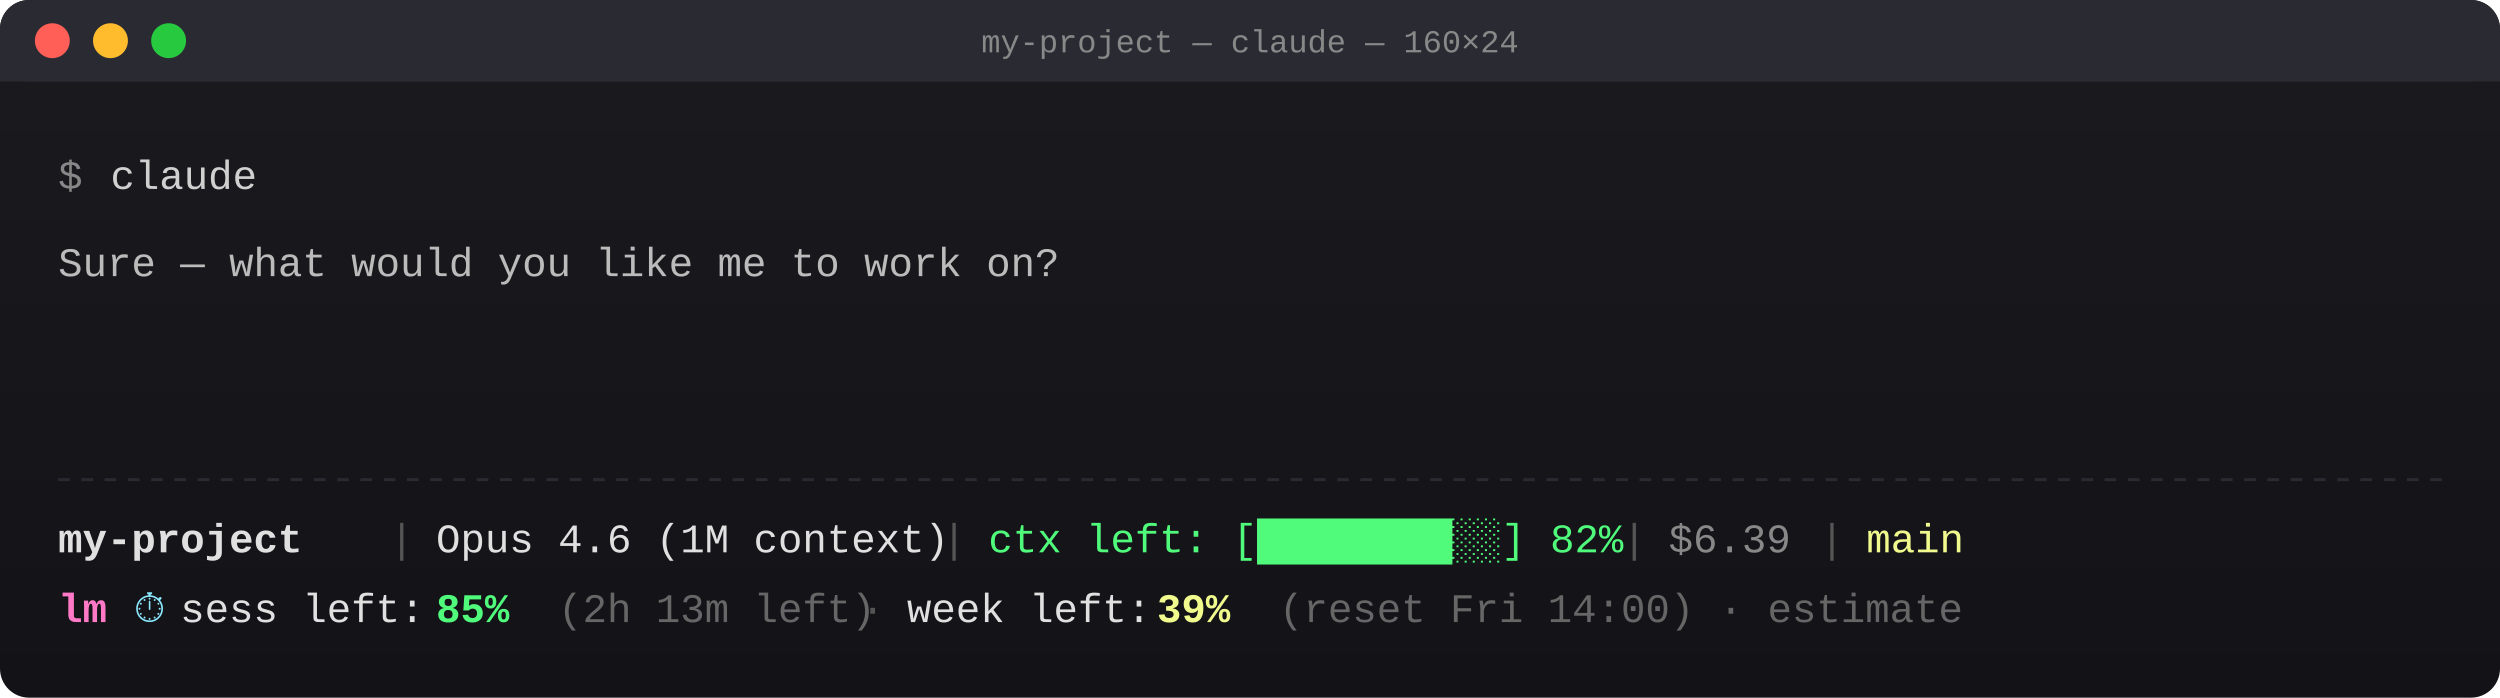
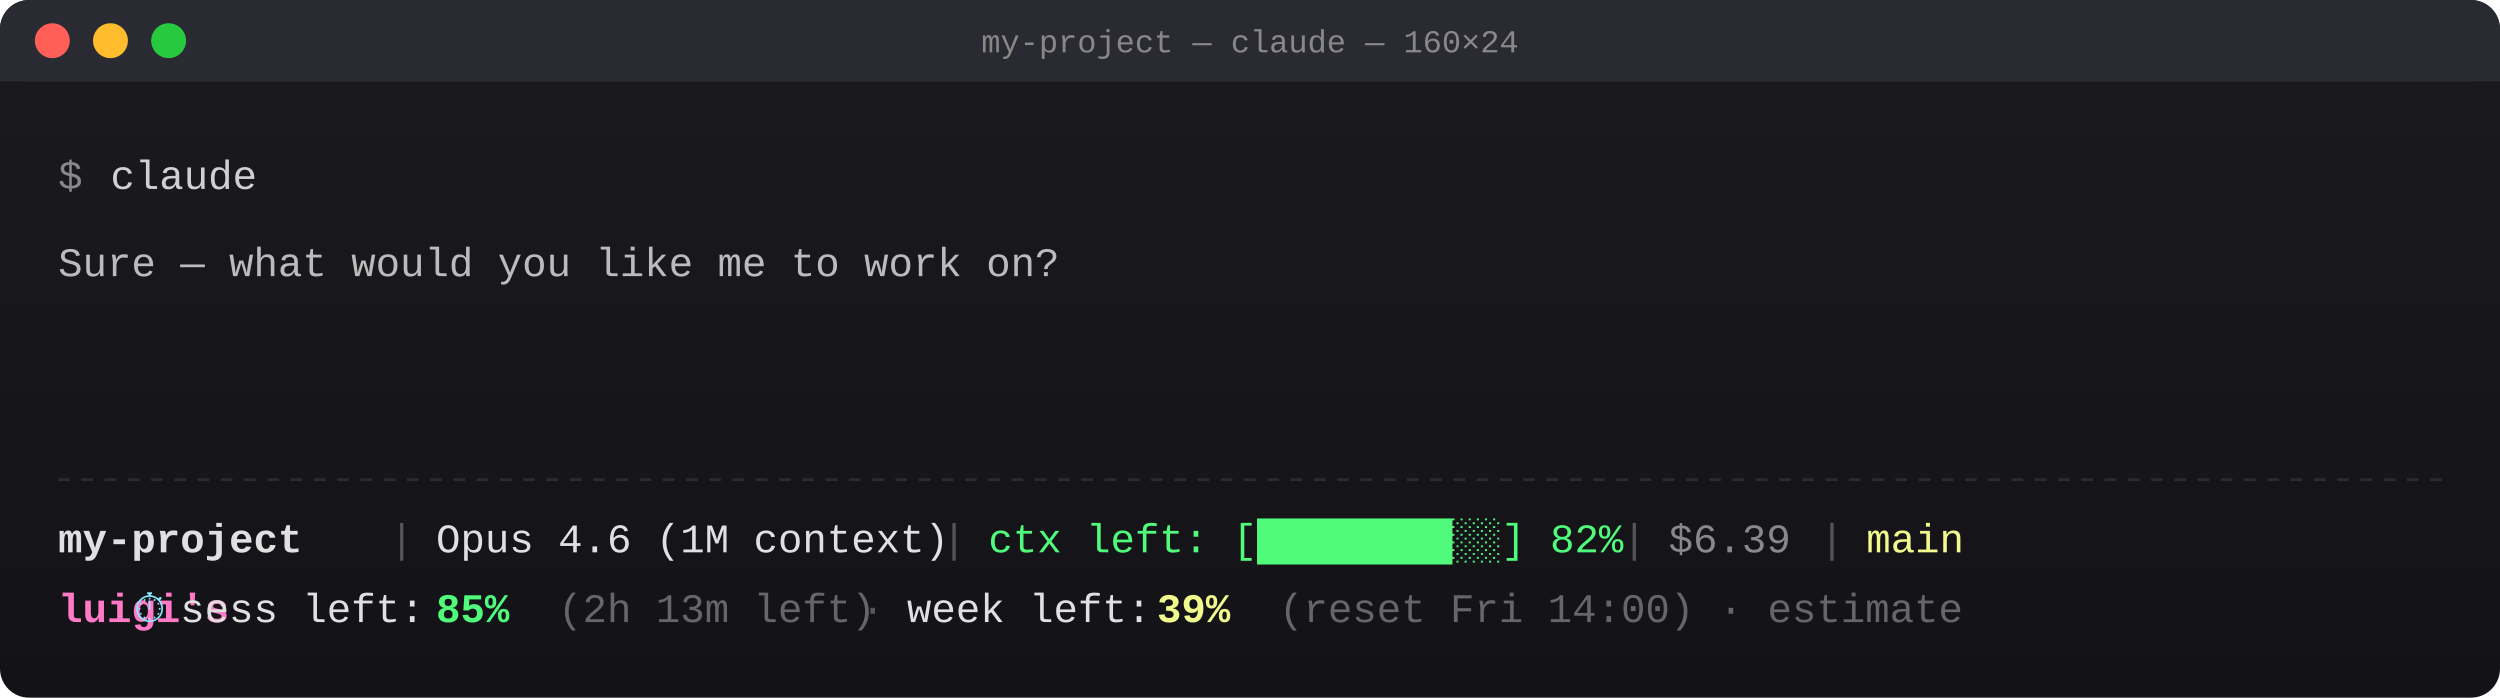
<svg xmlns="http://www.w3.org/2000/svg" viewBox="0 0 860 240" font-family="SFMono-Regular, Menlo, Monaco, Consolas, 'Liberation Mono', monospace" font-size="14">
  <defs>
    <linearGradient id="bg" x1="0" y1="0" x2="0" y2="1">
      <stop offset="0" stop-color="#1b1b1f" />
      <stop offset="1" stop-color="#121217" />
    </linearGradient>
  </defs>
  <rect width="860" height="240" rx="10" fill="url(#bg)" />
  <rect width="860" height="28" rx="10" fill="#2a2a33" />
  <rect y="14" width="860" height="14" fill="#2a2a33" />
  <circle cx="18" cy="14" r="6" fill="#ff5f56" />
  <circle cx="38" cy="14" r="6" fill="#ffbd2e" />
  <circle cx="58" cy="14" r="6" fill="#27c93f" />
  <text x="430" y="18" fill="#888" text-anchor="middle" font-size="11">my-project — claude — 160×24</text>
  <text x="20" y="65" fill="#888">$</text>
  <text x="38" y="65" fill="#d0d0d0">claude</text>
  <text x="20" y="95" fill="#bbb">Sure — what would you like me to work on?</text>
  <line x1="20" y1="165" x2="840" y2="165" stroke="#2a2a33" stroke-width="1" stroke-dasharray="4,4" />
  <text x="20" y="190" fill="#e0e0e0" font-weight="bold">my-project</text>
  <text x="134" y="190" fill="#555">|</text>
  <text x="150" y="190" fill="#e0e0e0">Opus 4.6 (1M context)</text>
  <text x="324" y="190" fill="#555">|</text>
  <text x="340" y="190" fill="#50fa7b">ctx left: [████████░░] 82%</text>
  <text x="558" y="190" fill="#555">|</text>
  <text x="574" y="190" fill="#888">$6.39</text>
  <text x="626" y="190" fill="#555">|</text>
  <text x="642" y="190" fill="#f1fa8c">main</text>
-   <text x="20" y="214" fill="#ff79c6" font-weight="bold">lm</text>
+   <text x="20" y="214" fill="#ff79c6" font-weight="bold">luigi's</text>
  <text x="46" y="214" fill="#8be9fd">⏱</text>
  <text x="62" y="214" fill="#e0e0e0">sess left: </text>
  <text x="150" y="214" fill="#50fa7b" font-weight="bold">85%</text>
  <text x="192" y="214" fill="#666">(2h 13m left)</text>
  <text x="296" y="214" fill="#555">·</text>
  <text x="312" y="214" fill="#e0e0e0">week left: </text>
  <text x="398" y="214" fill="#f1fa8c" font-weight="bold">39%</text>
  <text x="440" y="214" fill="#666">(reset Fri 14:00) · estimate</text>
</svg>
